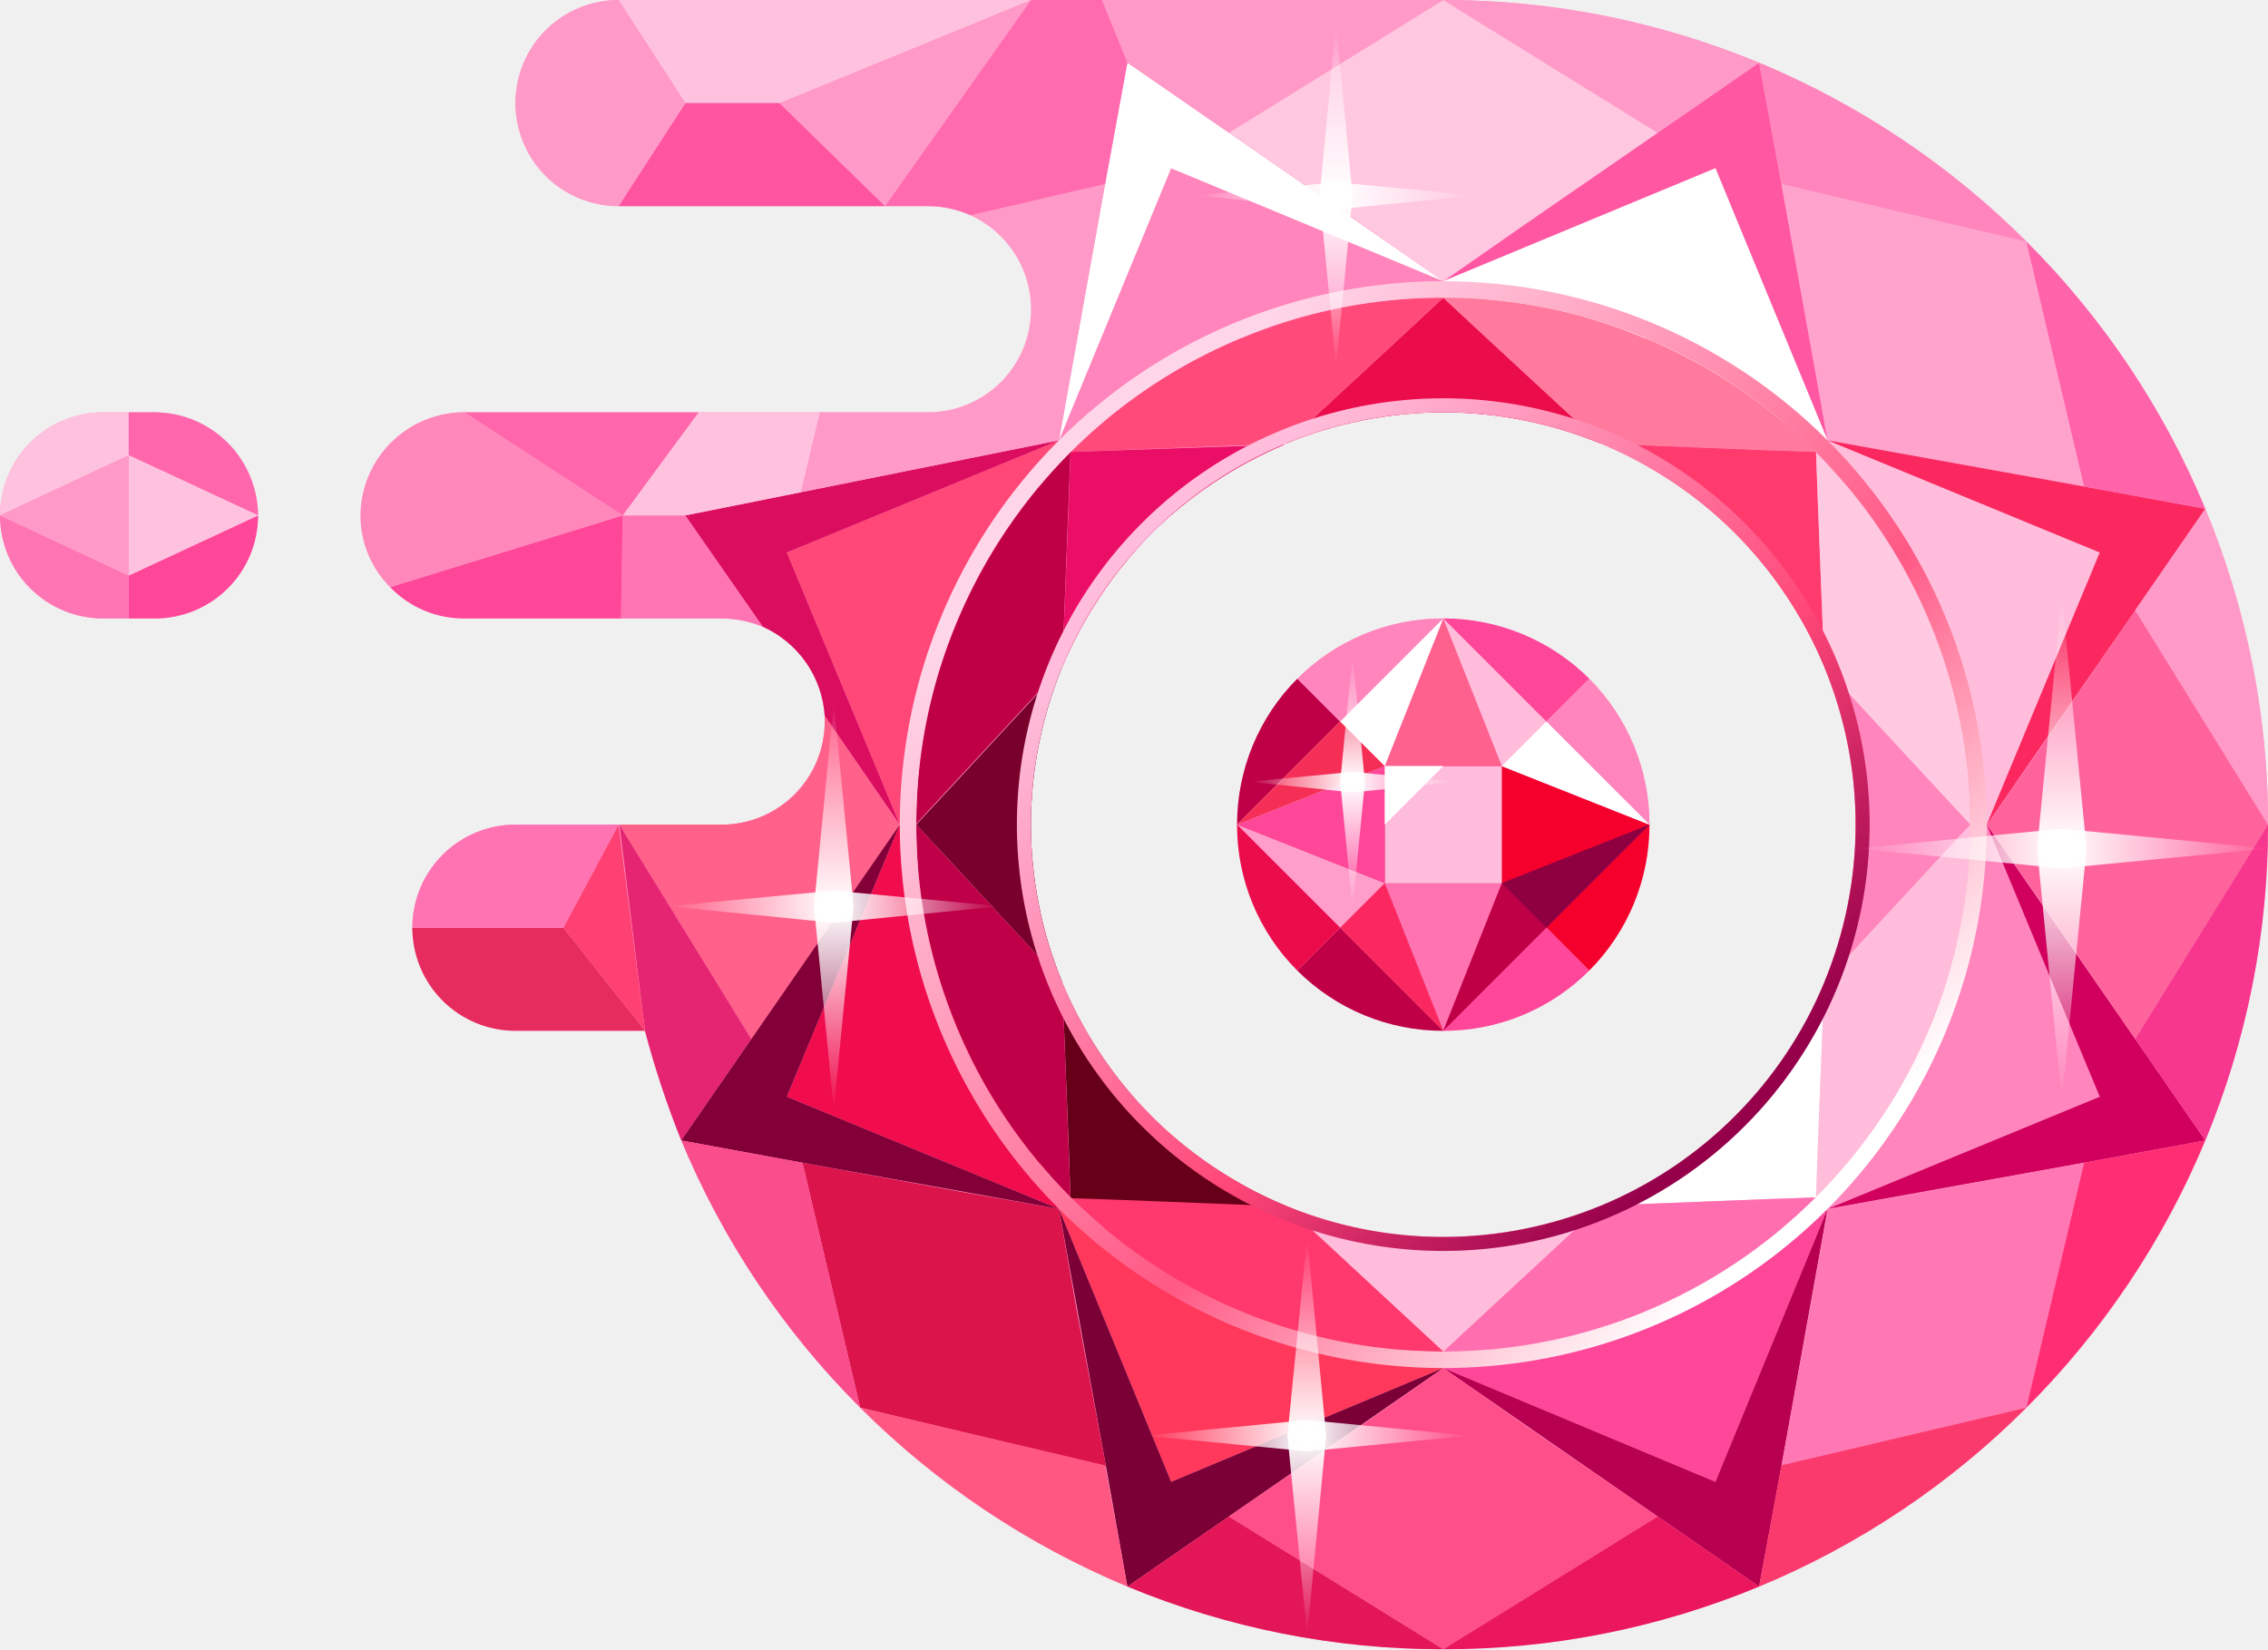
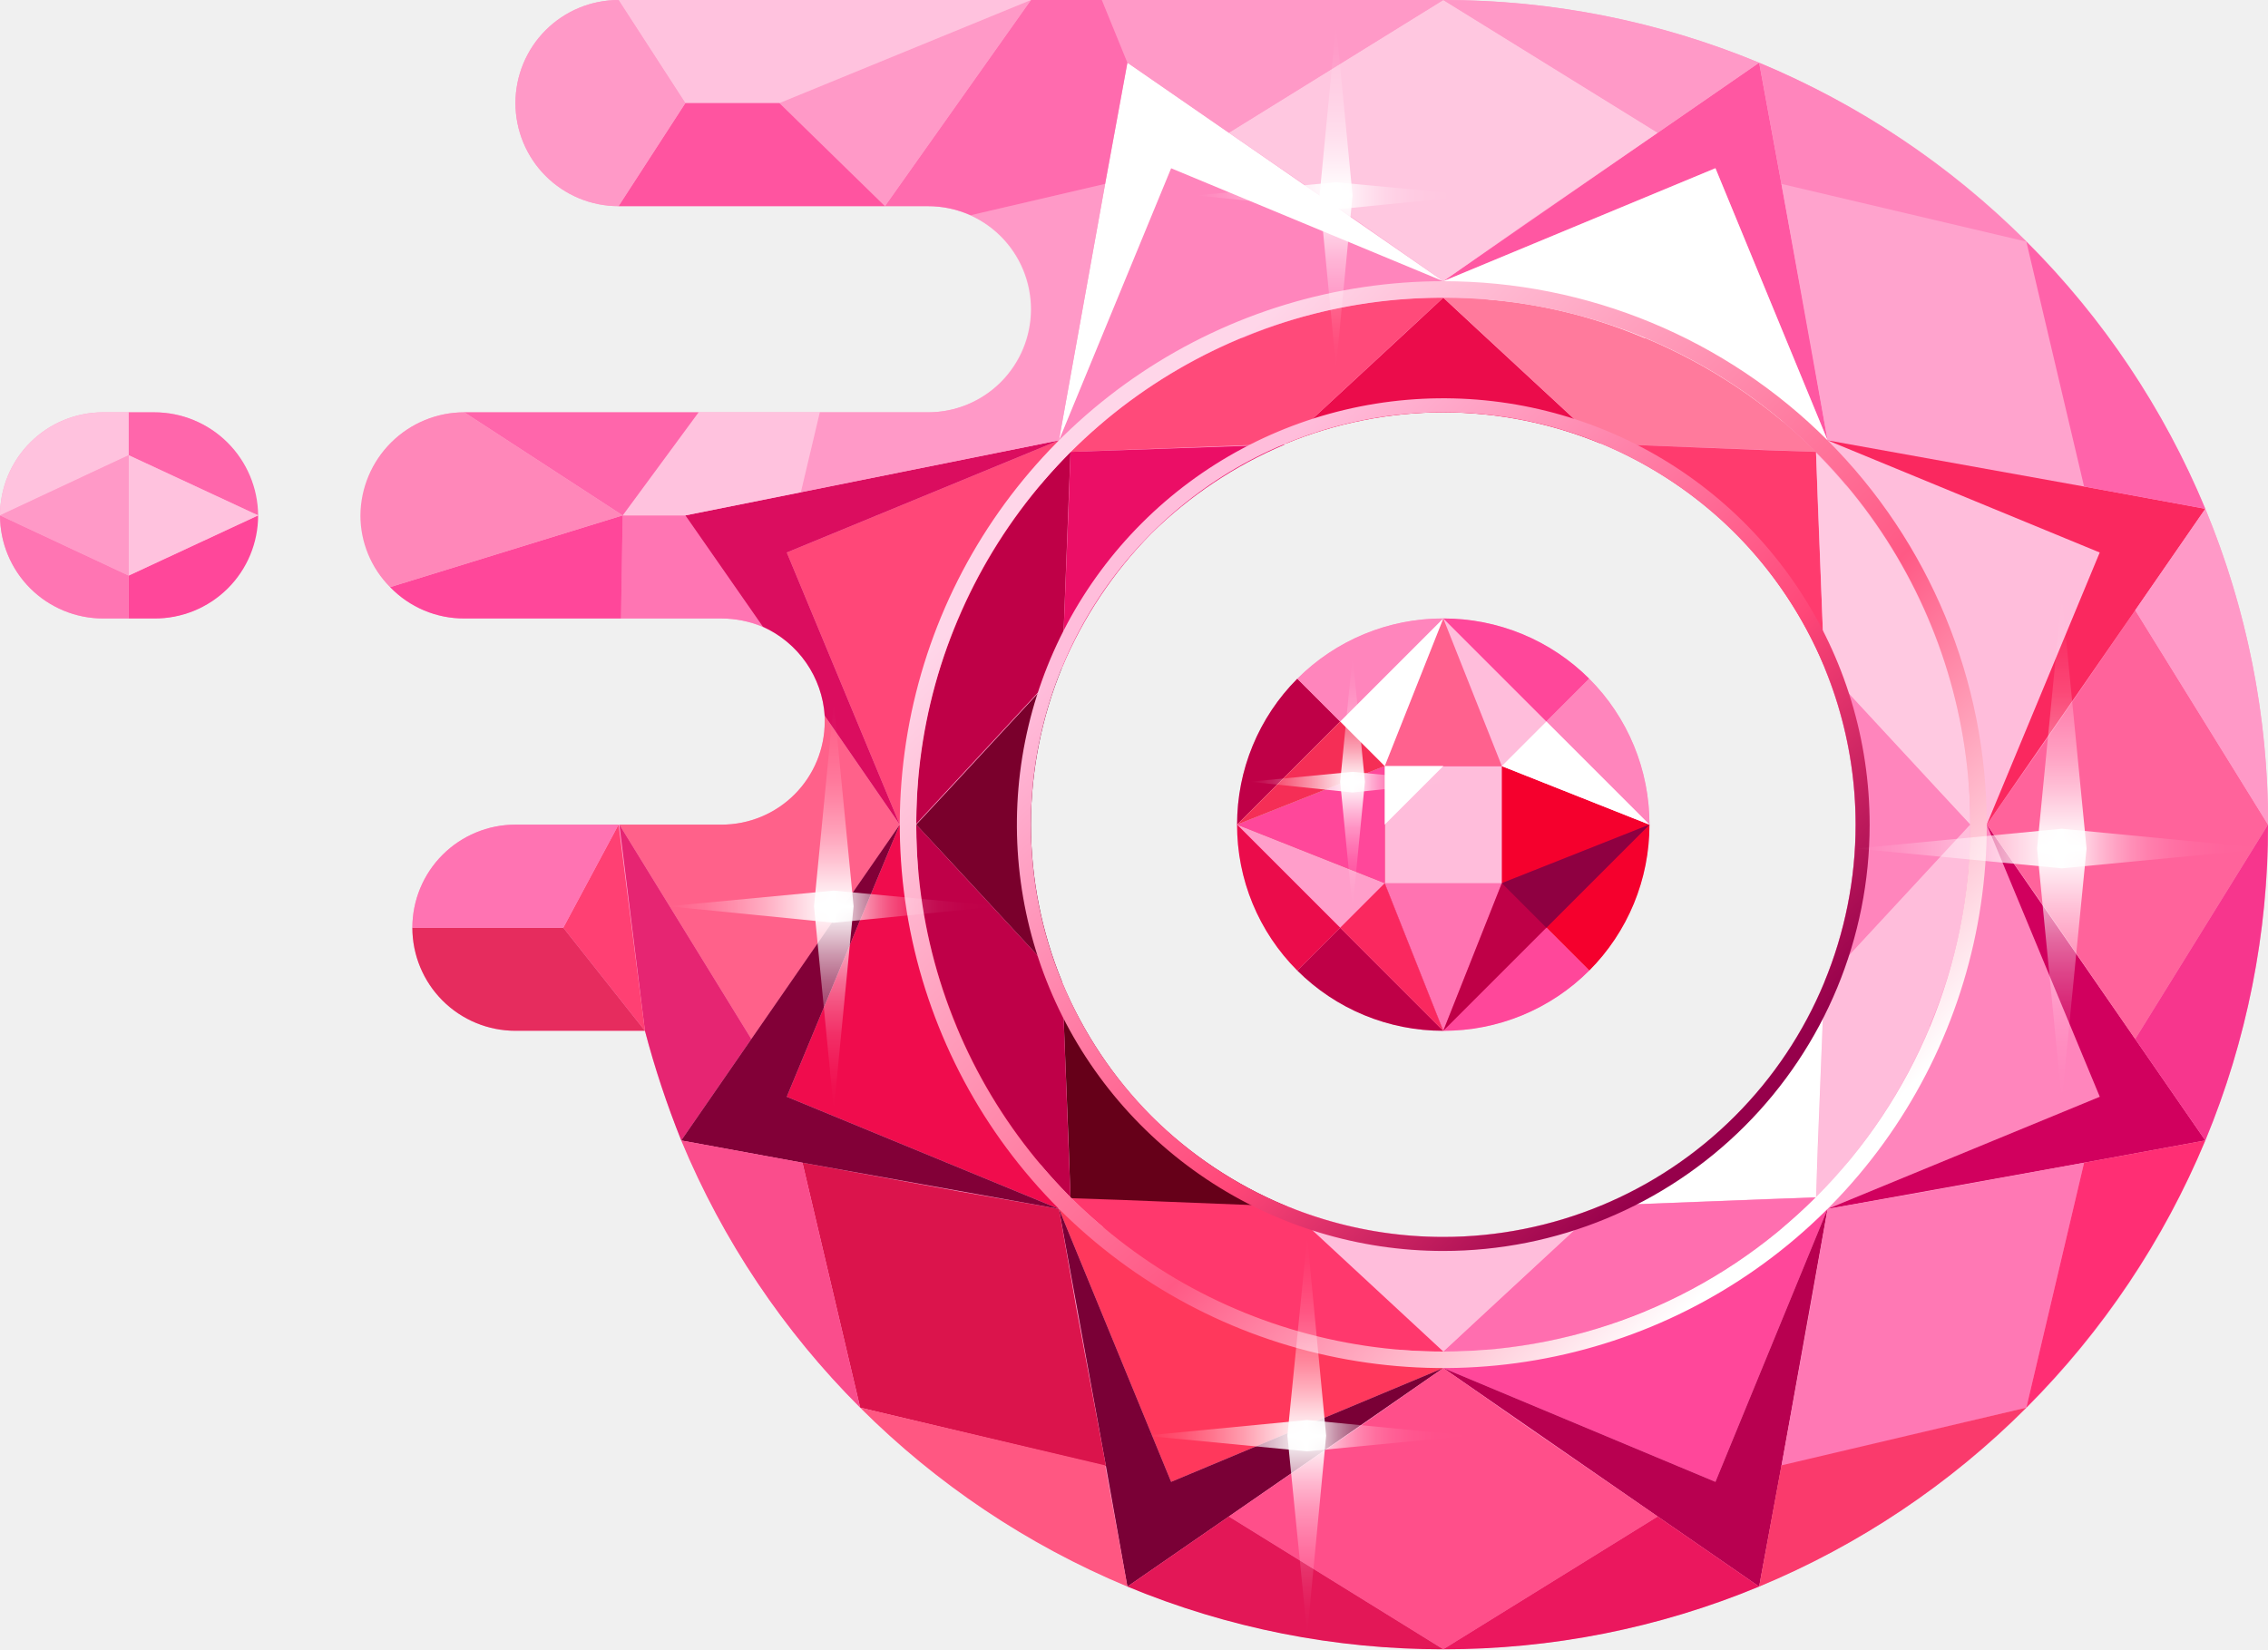
<svg xmlns="http://www.w3.org/2000/svg" width="140" height="101.818" viewBox="0 0 275 200" fill="none">
  <g clip-path="url(#clip0_1_269)">
    <path d="M18.7 50H12.5C9.185 50 6.005 51.317 3.661 53.661C1.317 56.005 0 59.185 0 62.5C0 65.815 1.317 68.995 3.661 71.339C6.005 73.683 9.185 75 12.5 75H18.7C22.015 75 25.195 73.683 27.539 71.339C29.883 68.995 31.2 65.815 31.2 62.5C31.2 59.185 29.883 56.005 27.539 53.661C25.195 51.317 22.015 50 18.7 50ZM175 3.02271e-06H75C71.685 3.02271e-06 68.505 1.317 66.161 3.661C63.817 6.005 62.5 9.185 62.5 12.5C62.5 15.815 63.817 18.995 66.161 21.339C68.505 23.683 71.685 25 75 25H112.5C115.815 25 118.995 26.317 121.339 28.661C123.683 31.005 125 34.185 125 37.5C125 40.815 123.683 43.995 121.339 46.339C118.995 48.683 115.815 50 112.5 50H56.3C52.985 50 49.805 51.317 47.461 53.661C45.117 56.005 43.8 59.185 43.8 62.5C43.8 65.815 45.117 68.995 47.461 71.339C49.805 73.683 52.985 75 56.3 75H87.5C90.815 75 93.995 76.317 96.339 78.661C98.683 81.005 100 84.185 100 87.5C100 90.815 98.683 93.995 96.339 96.339C93.995 98.683 90.815 100 87.5 100H62.5C59.185 100 56.005 101.317 53.661 103.661C51.317 106.005 50 109.185 50 112.5C50 115.815 51.317 118.995 53.661 121.339C56.005 123.683 59.185 125 62.5 125H78.2C82.876 143.11 92.538 159.546 106.087 172.441C119.637 185.335 136.531 194.171 154.851 197.944C173.171 201.717 192.182 200.277 209.724 193.787C227.266 187.296 242.637 176.016 254.089 161.228C265.541 146.439 272.616 128.735 274.51 110.127C276.405 91.518 273.042 72.752 264.804 55.959C256.567 39.166 243.785 25.02 227.91 15.129C212.035 5.237 193.704 -0.005 175 3.02271e-06ZM175 150C165.111 150 155.444 147.068 147.221 141.573C138.999 136.079 132.59 128.27 128.806 119.134C125.022 109.998 124.031 99.945 125.961 90.246C127.89 80.546 132.652 71.637 139.645 64.645C146.637 57.652 155.546 52.89 165.245 50.961C174.945 49.032 184.998 50.022 194.134 53.806C203.27 57.59 211.079 63.999 216.573 72.222C222.068 80.444 225 90.111 225 100C225 113.261 219.732 125.979 210.355 135.355C200.979 144.732 188.261 150 175 150ZM175 75C170.055 75 165.222 76.466 161.111 79.213C157 81.96 153.795 85.865 151.903 90.433C150.011 95.001 149.516 100.028 150.48 104.877C151.445 109.727 153.826 114.181 157.322 117.678C160.819 121.174 165.273 123.555 170.123 124.52C174.972 125.484 179.999 124.989 184.567 123.097C189.135 121.205 193.04 118 195.787 113.889C198.534 109.778 200 104.945 200 100C200 93.37 197.366 87.011 192.678 82.322C187.989 77.634 181.63 75 175 75Z" fill="#FFA3CD" />
    <path d="M102.2 90L100 86.8V87.5C100 90.815 98.683 93.995 96.339 96.339C93.995 98.683 90.815 100 87.5 100H75.1L91.1 126L102.2 110L109.1 100L102.2 90Z" fill="#FF618A" />
    <path d="M75.5 62.5L75.3 75H87.5C89.215 75.013 90.912 75.352 92.5 76L83.1 62.5H75.5Z" fill="#FF75B3" />
    <path d="M75.1 100L78.2 125C79.395 129.519 80.865 133.96 82.6 138.3L91.1 126L75.1 100Z" fill="#E62572" />
    <path d="M254.6 67L221.6 53.4L240.9 100L254.6 67Z" fill="#FFBDDB" />
    <path d="M216 22.3L213.3 7.6L201 16.1L175 34.1L208 20.4L221.6 53.4L216 22.3Z" fill="#FF57A2" />
    <path d="M208 20.4L175 34.1L221.6 53.4L208 20.4Z" fill="white" />
    <path d="M240.9 100L221.6 146.6L254.6 133L240.9 100Z" fill="#FF85BC" />
    <path d="M258.9 126L240.9 100L254.6 133L221.6 146.6L252.7 141L267.4 138.3L258.9 126Z" fill="#D1005E" />
    <path d="M175 165.9L208 179.7L221.6 146.6L175 165.9Z" fill="#FF479A" />
    <path d="M208 179.7L175 165.9L201 183.9L213.3 192.4L216 177.8L221.6 146.6L208 179.7Z" fill="#B80050" />
    <path d="M128.4 146.6L142 179.7L175 165.9L128.4 146.6Z" fill="#FF385C" />
    <path d="M142 179.7L128.4 146.6L134.1 177.8L136.7 192.4L149 183.9L175 165.9L142 179.7Z" fill="#7A0036" />
    <path d="M258.9 74L247.9 90L240.9 100L247.9 110L258.9 126L275 100L258.9 74Z" fill="#FF639B" />
    <path d="M221.6 146.6L219.5 158.6L216 177.8L245.7 170.7L252.7 141L233.6 144.5L221.6 146.6Z" fill="#FF78B4" />
    <path d="M175 165.9L165 172.9L149 183.9L175 200L201 183.9L185 172.9L175 165.9Z" fill="#FF4F8A" />
    <path d="M128.4 146.6L116.4 144.5L97.3 141L104.3 170.7L134.1 177.8L130.5 158.6L128.4 146.6Z" fill="#DB144C" />
    <path d="M109.1 100L95.4 133L128.4 146.6L109.1 100Z" fill="#F00C4D" />
    <path d="M95.4 133L109.1 100L91.1 126L82.6 138.3L97.3 141L128.4 146.6L95.4 133Z" fill="#820037" />
    <path d="M95.4 67L109.1 100L128.4 53.4L95.4 67Z" fill="#FF4778" />
    <path d="M142 20.4L128.4 53.4L175 34.1L142 20.4Z" fill="#FF85BC" />
    <path d="M149 16.1L136.7 7.6L134 22.3L128.4 53.4L142 20.4L175 34.1L149 16.1Z" fill="white" />
    <path d="M128.4 53.4L83.1 62.5L92.5 76C94.61 76.954 96.422 78.462 97.743 80.363C99.064 82.265 99.844 84.49 100 86.8L109.1 100L95.4 67L128.4 53.4Z" fill="#DB0D5F" />
    <path d="M149 16.1L165 27.1L175 34.1L185 27.1L201 16.1L175 0L149 16.1Z" fill="#FFC7E0" />
    <path d="M245.7 29.3L216 22.3L219.5 41.4L221.6 53.4L233.6 55.5L252.7 59L245.7 29.3Z" fill="#FFA3CD" />
    <path d="M267.4 61.7L252.7 59L221.6 53.4L254.6 67L240.9 100L258.9 74L267.4 61.7Z" fill="#FA285F" />
    <path d="M213.3 7.6C201.161 2.562 188.143 -0.021 175 -1.12946e-06L201 16.1L213.3 7.6Z" fill="#FF99C7" />
    <path d="M213.3 7.6L216 22.3L245.7 29.3C236.415 20.027 225.41 12.655 213.3 7.6Z" fill="#FF85BC" />
    <path d="M267.4 61.7C262.368 49.578 254.993 38.568 245.7 29.3L252.7 59L267.4 61.7Z" fill="#FF63AA" />
    <path d="M134 22.3L117.7 26.1C120.314 27.276 122.445 29.314 123.735 31.873C125.025 34.432 125.397 37.357 124.787 40.158C124.178 42.958 122.625 45.464 120.388 47.256C118.151 49.048 115.366 50.017 112.5 50H99.4L97.1 59.7L128.4 53.4L134 22.3Z" fill="#FF99C7" />
    <path d="M267.4 61.7L258.9 74L275 100C275.021 86.857 272.438 73.839 267.4 61.7Z" fill="#FF99C7" />
    <path d="M267.4 138.3C272.438 126.161 275.021 113.143 275 100L258.9 126L267.4 138.3Z" fill="#F7368D" />
    <path d="M267.4 138.3L252.7 141L245.7 170.7C254.973 161.415 262.345 150.41 267.4 138.3Z" fill="#FF2E74" />
    <path d="M213.3 192.4C225.422 187.368 236.432 179.993 245.7 170.7L216 177.7L213.3 192.4Z" fill="#FA3A6C" />
    <path d="M213.3 192.4L201 183.9L175 200C188.143 200.021 201.161 197.438 213.3 192.4Z" fill="#EB175E" />
    <path d="M136.7 192.4C148.839 197.438 161.857 200.021 175 200L149 183.9L136.7 192.4Z" fill="#E31757" />
    <path d="M136.7 192.4L134 177.7L104.3 170.7C113.585 179.973 124.59 187.345 136.7 192.4Z" fill="#FF5782" />
    <path d="M82.6 138.3C87.632 150.422 95.007 161.432 104.3 170.7L97.3 141L82.6 138.3Z" fill="#FA4D8C" />
    <path d="M179.3 40.1L175 36.1L170.7 40.1L155.9 53.8C161.959 51.304 168.447 50.013 175 50C181.553 50.013 188.041 51.304 194.1 53.8L179.3 40.1Z" fill="#EB0C4B" />
    <path d="M194.1 53.8L220.2 54.8C214.258 48.904 207.228 44.218 199.5 41H199.4C191.683 37.729 183.381 36.062 175 36.1L194.1 53.8Z" fill="#FF7A9C" />
    <path d="M220.4 60.7L220.2 54.8L214.3 54.6L194.1 53.8H194.2C200.236 56.339 205.734 60.005 210.4 64.6C214.995 69.266 218.661 74.764 221.2 80.8L220.4 60.7Z" fill="#FF3B6E" />
    <path d="M221.2 80.9L238.9 100C238.938 91.618 237.271 83.317 234 75.6C230.782 67.872 226.096 60.842 220.2 54.9L221.2 81V80.9Z" fill="#FFC9E1" />
    <path d="M234.9 95.7L221.2 80.9C223.696 86.959 224.987 93.447 225 100C224.987 106.553 223.696 113.041 221.2 119.1L234.9 104.3L238.9 100L234.9 95.7Z" fill="#FF85BC" />
    <path d="M234 124.4C237.271 116.683 238.938 108.381 238.9 100L221.2 119.1L220.2 145.2C226.096 139.258 230.782 132.228 234 124.5V124.4Z" fill="#FFBDDB" />
    <path d="M221.2 119.2C218.661 125.236 214.995 130.734 210.4 135.4C205.734 139.995 200.236 143.661 194.2 146.2H194.1L214.3 145.4L220.2 145.2L220.4 139.3L221.2 119.1V119.2Z" fill="white" />
    <path d="M199.5 159C207.228 155.782 214.258 151.096 220.2 145.2L194.1 146.2L175 163.9C183.381 163.938 191.683 162.271 199.4 159H199.5Z" fill="#FF6EAF" />
    <path d="M194.1 146.2C188.041 148.696 181.553 149.987 175 150C168.447 149.987 161.959 148.696 155.9 146.2L170.7 159.9L175 163.9L179.3 159.9L194.1 146.2Z" fill="#FFBDDB" />
    <path d="M150.6 159C158.317 162.271 166.619 163.938 175 163.9L155.9 146.2L129.8 145.2C135.742 151.096 142.772 155.782 150.5 159H150.6Z" fill="#FF386D" />
    <path d="M155.8 146.2C149.764 143.661 144.266 139.995 139.6 135.4C135.005 130.734 131.339 125.236 128.8 119.2L129.6 139.4L129.8 145.3L135.7 145.5L155.9 146.3L155.8 146.2Z" fill="#660019" />
    <path d="M116 124.5C119.218 132.228 123.904 139.258 129.8 145.2L128.8 119.1L111.1 100C111.062 108.381 112.729 116.683 116 124.4V124.5Z" fill="#BF0048" />
    <path d="M125 100C125.013 93.447 126.304 86.959 128.8 80.9L115.1 95.7L111.1 100L115.1 104.3L128.8 119.1C126.304 113.041 125.013 106.553 125 100Z" fill="#7A002C" />
    <path d="M128.8 80.9L129.8 54.8C123.904 60.742 119.218 67.772 116 75.5C112.729 83.217 111.062 91.519 111.1 99.9L128.8 80.8V80.9Z" fill="#BF0047" />
    <path d="M155.9 53.8L175 36.1C166.619 36.062 158.317 37.729 150.6 41H150.5C142.772 44.218 135.742 48.904 129.8 54.8L155.9 53.8Z" fill="#FF4A7A" />
    <path d="M135.7 54.6L129.8 54.8L129.6 60.7L128.8 80.9C131.339 74.864 135.005 69.366 139.6 64.7C144.266 60.105 149.764 56.439 155.8 53.9H155.9L135.7 54.6Z" fill="#EB0E66" />
    <path d="M226.7 100C226.7 89.775 223.668 79.779 217.987 71.277C212.306 62.775 204.232 56.148 194.785 52.235C185.338 48.322 174.943 47.298 164.914 49.293C154.885 51.288 145.673 56.212 138.443 63.443C131.212 70.673 126.288 79.885 124.293 89.914C122.299 99.943 123.322 110.338 127.235 119.785C131.148 129.232 137.775 137.306 146.277 142.987C154.779 148.668 164.775 151.7 175 151.7C188.712 151.7 201.862 146.253 211.557 136.557C221.253 126.862 226.7 113.712 226.7 100ZM175 150C165.111 150 155.444 147.068 147.221 141.573C138.999 136.079 132.59 128.27 128.806 119.134C125.022 109.998 124.031 99.945 125.961 90.246C127.89 80.546 132.652 71.637 139.645 64.645C146.637 57.652 155.546 52.89 165.245 50.961C174.945 49.032 184.998 50.022 194.134 53.806C203.27 57.59 211.079 63.999 216.573 72.222C222.068 80.444 225 90.111 225 100C225 113.261 219.732 125.979 210.355 135.355C200.979 144.732 188.261 150 175 150Z" fill="url(#paint0_linear_1_269)" />
    <path d="M175 34.1C161.966 34.1 149.225 37.965 138.388 45.206C127.551 52.447 119.104 62.739 114.116 74.781C109.129 86.823 107.823 100.073 110.366 112.856C112.909 125.64 119.185 137.382 128.402 146.598C137.618 155.815 149.36 162.091 162.144 164.634C174.927 167.177 188.177 165.871 200.219 160.884C212.26 155.896 222.553 147.449 229.794 136.612C237.035 125.775 240.9 113.034 240.9 100C240.9 82.522 233.957 65.76 221.598 53.402C209.24 41.043 192.478 34.1 175 34.1ZM175 163.9C162.362 163.9 150.007 160.152 139.499 153.131C128.991 146.109 120.801 136.13 115.964 124.453C111.128 112.777 109.862 99.929 112.328 87.534C114.793 75.138 120.879 63.752 129.816 54.816C138.752 45.879 150.138 39.793 162.534 37.328C174.929 34.862 187.777 36.128 199.453 40.964C211.13 45.8 221.109 53.991 228.131 64.499C235.152 75.007 238.9 87.362 238.9 100C238.9 116.947 232.168 133.201 220.184 145.184C208.201 157.168 191.947 163.9 175 163.9Z" fill="url(#paint1_linear_1_269)" />
    <path d="M133.6 0L136.7 7.6L149 16.1L175 0H133.6Z" fill="#FF99C7" />
    <path d="M112.5 25C114.292 24.996 116.064 25.371 117.7 26.1L134 22.3L136.7 7.6L133.6 0H125L107.3 25H112.5Z" fill="#FF6BAE" />
    <path d="M75.5 62.5H83.1L97.1 59.7L99.4 50H84.7L75.5 62.5Z" fill="#FFC2DE" />
    <path d="M75.5 62.5L56.3 50H84.7L75.5 62.5Z" fill="#FF66AB" />
    <path d="M56.3 75H75.3L75.5 62.5L47.3 71.2C48.465 72.41 49.863 73.371 51.41 74.024C52.957 74.677 54.621 75.009 56.3 75Z" fill="#FF479A" />
    <path d="M43.7 62.5C43.699 64.115 44.017 65.715 44.635 67.208C45.252 68.701 46.158 70.057 47.3 71.2L75.5 62.5L56.3 50C52.975 50 49.786 51.314 47.426 53.655C45.066 55.996 43.726 59.176 43.7 62.5Z" fill="#FF87B9" />
    <path d="M107.3 25L94.5 12.5L125 0L107.3 25Z" fill="#FF99C7" />
    <path d="M94.5 12.5H83.1L75 0H125L94.5 12.5Z" fill="#FFC2DE" />
    <path d="M107.3 25L94.5 12.5H83.1L75 25H107.3Z" fill="#FF54A0" />
    <path d="M62.5 12.5C62.5 15.815 63.817 18.995 66.161 21.339C68.505 23.683 71.685 25 75 25L83.1 12.5L75 0C71.685 0 68.505 1.317 66.161 3.661C63.817 6.005 62.5 9.185 62.5 12.5Z" fill="#FF99C7" />
    <path d="M78.2 125L68.3 112.5L75 100L78.2 125Z" fill="#FF4073" />
    <path d="M50 112.5C50 115.815 51.317 118.995 53.661 121.339C56.005 123.683 59.185 125 62.5 125H78.2L68.3 112.5H50Z" fill="#E62C5E" />
    <path d="M50 112.5H68.3L75 100H62.5C59.185 100 56.005 101.317 53.661 103.661C51.317 106.005 50 109.185 50 112.5Z" fill="#FF73B2" />
    <path d="M31.3 62.5C31.274 59.176 29.934 55.996 27.574 53.655C25.214 51.314 22.024 50 18.7 50H15.6V55.2L31.3 62.5Z" fill="#FF66AB" />
    <path d="M15.6 69.8V75H18.7C20.35 75.013 21.986 74.7 23.514 74.077C25.042 73.455 26.432 72.536 27.604 71.374C28.775 70.212 29.705 68.83 30.339 67.307C30.973 65.784 31.3 64.15 31.3 62.5L15.6 69.8Z" fill="#FF479A" />
    <path d="M0 62.5C0 59.185 1.317 56.005 3.661 53.661C6.005 51.317 9.185 50 12.5 50H15.6V55.2L0 62.5Z" fill="#FFC2DE" />
    <path d="M15.6 69.8V75H12.5C9.185 75 6.005 73.683 3.661 71.339C1.317 68.995 0 65.815 0 62.5L15.6 69.8Z" fill="#FF75B3" />
    <path d="M15.6 55.2V69.8L31.3 62.5L15.6 55.2Z" fill="#FFC2DE" />
    <path d="M0 62.5L15.6 69.8V55.2L0 62.5Z" fill="#FF99C7" />
    <path d="M157.3 82.3C154.98 84.626 153.141 87.386 151.888 90.424C150.636 93.46 149.994 96.715 150 100H175L157.3 82.3Z" fill="#BF0047" />
    <path d="M192.7 82.3C190.374 79.98 187.614 78.141 184.577 76.888C181.539 75.636 178.285 74.994 175 75V100L192.7 82.3Z" fill="#FF479A" />
    <path d="M192.7 117.7C195.02 115.374 196.859 112.614 198.112 109.577C199.364 106.539 200.006 103.285 200 100H175L192.7 117.7Z" fill="#F5002D" />
    <path d="M157.3 117.7C159.626 120.02 162.386 121.859 165.423 123.112C168.461 124.364 171.715 125.006 175 125V100L157.3 117.7Z" fill="#BF0047" />
    <path d="M150 100C149.989 103.286 150.628 106.542 151.881 109.58C153.134 112.618 154.975 115.377 157.3 117.7L175 100H150Z" fill="#EB0C4B" />
    <path d="M175 75C171.714 74.989 168.458 75.628 165.42 76.881C162.382 78.134 159.623 79.975 157.3 82.3L175 100V75Z" fill="#FF85BC" />
    <path d="M200 100C200.011 96.714 199.372 93.458 198.119 90.42C196.866 87.382 195.025 84.623 192.7 82.3L175 100H200Z" fill="#FF85BC" />
    <path d="M175 125C178.286 125.011 181.542 124.372 184.58 123.119C187.618 121.866 190.377 120.025 192.7 117.7L175 100V125Z" fill="#FF479A" />
    <path d="M182.2 92.9H167.9V107.16H182.2V92.9Z" fill="#FFBDDB" />
    <path d="M167.9 92.9L175 75L182.1 92.9H167.9Z" fill="#FF618E" />
    <path d="M182.1 92.9L200 100L182.1 107.1V92.9Z" fill="#F5002D" />
    <path d="M182.1 107.1L175 125L167.9 107.1H182.1Z" fill="#FF73B1" />
    <path d="M167.9 107.1L150 100L167.9 92.9V107.1Z" fill="#FF479A" />
    <path d="M175 75L200 100L182.1 92.9L175 75Z" fill="#FFBDDB" />
    <path d="M182.1 92.9L187.5 87.5L200 100L182.1 92.9Z" fill="white" />
    <path d="M200 100L175 125L182.1 107.1L200 100Z" fill="#BF0047" />
    <path d="M182.1 107.1L187.5 112.5L200 100L182.1 107.1Z" fill="#8F0041" />
    <path d="M175 125L150 100L167.9 107.1L175 125Z" fill="#FF9ECA" />
    <path d="M150 100L175 75L167.9 92.9L150 100Z" fill="white" />
    <path d="M167.9 107.1L162.5 112.5L175 125L167.9 107.1Z" fill="#FA285F" />
    <path d="M167.9 92.9L162.5 87.5L150 100L167.9 92.9Z" fill="#F52E56" />
    <path d="M167.9 100V92.9H175" fill="white" />
    <path d="M164 79.5L162.5 94.8L164 110.2L165.5 94.8L164 79.5Z" fill="url(#paint2_linear_1_269)" />
    <path d="M176.5 94.8L164 93.6L151.5 94.8L164 96.1L176.5 94.8Z" fill="url(#paint3_linear_1_269)" />
    <path d="M250 72.2L247 102.9L250 133.5L253 102.9L250 72.2Z" fill="url(#paint4_linear_1_269)" />
    <path d="M275 102.9L250 100.5L225 102.9L250 105.3L275 102.9Z" fill="url(#paint5_linear_1_269)" />
    <path d="M158.5 150L156.1 174.1L158.5 198.2L160.8 174.1L158.5 150Z" fill="url(#paint6_linear_1_269)" />
    <path d="M178.2 174.1L158.5 172.2L138.8 174.1L158.5 176L178.2 174.1Z" fill="url(#paint7_linear_1_269)" />
    <path d="M101.1 85.2L98.7 109.9L101.1 134.6L103.5 109.9L101.1 85.2Z" fill="url(#paint8_linear_1_269)" />
    <path d="M121.2 109.9L101.1 108L81 109.9L101.1 111.9L121.2 109.9Z" fill="url(#paint9_linear_1_269)" />
    <path d="M162 2.9L160 23.7L162 44.5L164 23.7L162 2.9Z" fill="url(#paint10_linear_1_269)" />
    <path d="M179 23.7L162 22.1L145 23.7L162 25.4L179 23.7Z" fill="url(#paint11_linear_1_269)" />
  </g>
  <defs>
    <linearGradient id="paint0_linear_1_269" x1="209.65" y1="134.65" x2="142.29" y2="67.29" gradientUnits="userSpaceOnUse">
      <stop stop-color="#96004B" />
      <stop offset="0.38" stop-color="#FF4778" />
      <stop offset="1" stop-color="#FFBDDB" />
    </linearGradient>
    <linearGradient id="paint1_linear_1_269" x1="219.18" y1="144.2" x2="133.27" y2="58.29" gradientUnits="userSpaceOnUse">
      <stop stop-color="white" />
      <stop offset="0.38" stop-color="#FF5985" />
      <stop offset="1" stop-color="#FFD6E9" />
    </linearGradient>
    <linearGradient id="paint2_linear_1_269" x1="164.02" y1="110.2" x2="164.02" y2="79.48" gradientUnits="userSpaceOnUse">
      <stop stop-color="white" stop-opacity="0" />
-       <stop offset="0.5" stop-color="white" />
+       <stop offset="0.06" stop-color="white" stop-opacity="0.02" />
+       <stop offset="0.12" stop-color="white" stop-opacity="0.07" />
+       <stop offset="0.19" stop-color="white" stop-opacity="0.15" />
+       <stop offset="0.25" stop-color="white" stop-opacity="0.26" />
+       <stop offset="0.32" stop-color="white" stop-opacity="0.41" />
+       <stop offset="0.38" stop-color="white" stop-opacity="0.59" />
+       <stop offset="0.44" stop-color="white" stop-opacity="0.8" />
+       <stop offset="0.5" stop-color="white" />
+       <stop offset="0.56" stop-color="white" stop-opacity="0.8" />
+       <stop offset="0.62" stop-color="white" stop-opacity="0.59" />
+       <stop offset="0.68" stop-color="white" stop-opacity="0.41" />
+       <stop offset="0.75" stop-color="white" stop-opacity="0.26" />
+       <stop offset="0.81" stop-color="white" stop-opacity="0.15" />
+       <stop offset="0.88" stop-color="white" stop-opacity="0.07" />
+       <stop offset="0.94" stop-color="white" stop-opacity="0.02" />
      <stop offset="1" stop-color="white" stop-opacity="0" />
    </linearGradient>
    <linearGradient id="paint3_linear_1_269" x1="151.5" y1="94.84" x2="176.55" y2="94.84" gradientUnits="userSpaceOnUse">
      <stop stop-color="white" stop-opacity="0" />
-       <stop offset="0.5" stop-color="white" />
+       <stop offset="0.04" stop-color="white" stop-opacity="0.04" />
+       <stop offset="0.11" stop-color="white" stop-opacity="0.13" />
+       <stop offset="0.2" stop-color="white" stop-opacity="0.29" />
+       <stop offset="0.3" stop-color="white" stop-opacity="0.5" />
+       <stop offset="0.41" stop-color="white" stop-opacity="0.78" />
+       <stop offset="0.5" stop-color="white" />
+       <stop offset="0.51" stop-color="white" stop-opacity="0.93" />
+       <stop offset="0.55" stop-color="white" stop-opacity="0.74" />
+       <stop offset="0.59" stop-color="white" stop-opacity="0.56" />
+       <stop offset="0.63" stop-color="white" stop-opacity="0.41" />
+       <stop offset="0.67" stop-color="white" stop-opacity="0.28" />
+       <stop offset="0.71" stop-color="white" stop-opacity="0.18" />
+       <stop offset="0.76" stop-color="white" stop-opacity="0.1" />
+       <stop offset="0.82" stop-color="white" stop-opacity="0.04" />
+       <stop offset="0.89" stop-color="white" stop-opacity="0.01" />
      <stop offset="1" stop-color="white" stop-opacity="0" />
    </linearGradient>
    <linearGradient id="paint4_linear_1_269" x1="250.01" y1="133.53" x2="250.01" y2="72.22" gradientUnits="userSpaceOnUse">
      <stop stop-color="white" stop-opacity="0" />
-       <stop offset="0.5" stop-color="white" />
+       <stop offset="0.06" stop-color="white" stop-opacity="0.02" />
+       <stop offset="0.12" stop-color="white" stop-opacity="0.07" />
+       <stop offset="0.19" stop-color="white" stop-opacity="0.15" />
+       <stop offset="0.25" stop-color="white" stop-opacity="0.26" />
+       <stop offset="0.32" stop-color="white" stop-opacity="0.41" />
+       <stop offset="0.38" stop-color="white" stop-opacity="0.59" />
+       <stop offset="0.44" stop-color="white" stop-opacity="0.8" />
+       <stop offset="0.5" stop-color="white" />
+       <stop offset="0.56" stop-color="white" stop-opacity="0.8" />
+       <stop offset="0.62" stop-color="white" stop-opacity="0.59" />
+       <stop offset="0.68" stop-color="white" stop-opacity="0.41" />
+       <stop offset="0.75" stop-color="white" stop-opacity="0.26" />
+       <stop offset="0.81" stop-color="white" stop-opacity="0.15" />
+       <stop offset="0.88" stop-color="white" stop-opacity="0.07" />
+       <stop offset="0.94" stop-color="white" stop-opacity="0.02" />
      <stop offset="1" stop-color="white" stop-opacity="0" />
    </linearGradient>
    <linearGradient id="paint5_linear_1_269" x1="225.02" y1="102.88" x2="275" y2="102.88" gradientUnits="userSpaceOnUse">
      <stop stop-color="white" stop-opacity="0" />
-       <stop offset="0.5" stop-color="white" />
+       <stop offset="0.04" stop-color="white" stop-opacity="0.04" />
+       <stop offset="0.11" stop-color="white" stop-opacity="0.13" />
+       <stop offset="0.2" stop-color="white" stop-opacity="0.29" />
+       <stop offset="0.3" stop-color="white" stop-opacity="0.5" />
+       <stop offset="0.41" stop-color="white" stop-opacity="0.78" />
+       <stop offset="0.5" stop-color="white" />
+       <stop offset="0.51" stop-color="white" stop-opacity="0.93" />
+       <stop offset="0.55" stop-color="white" stop-opacity="0.74" />
+       <stop offset="0.59" stop-color="white" stop-opacity="0.56" />
+       <stop offset="0.63" stop-color="white" stop-opacity="0.41" />
+       <stop offset="0.67" stop-color="white" stop-opacity="0.28" />
+       <stop offset="0.71" stop-color="white" stop-opacity="0.18" />
+       <stop offset="0.76" stop-color="white" stop-opacity="0.1" />
+       <stop offset="0.82" stop-color="white" stop-opacity="0.04" />
+       <stop offset="0.89" stop-color="white" stop-opacity="0.01" />
      <stop offset="1" stop-color="white" stop-opacity="0" />
    </linearGradient>
    <linearGradient id="paint6_linear_1_269" x1="158.5" y1="198.23" x2="158.5" y2="150" gradientUnits="userSpaceOnUse">
      <stop stop-color="white" stop-opacity="0" />
-       <stop offset="0.5" stop-color="white" />
+       <stop offset="0.06" stop-color="white" stop-opacity="0.02" />
+       <stop offset="0.12" stop-color="white" stop-opacity="0.07" />
+       <stop offset="0.19" stop-color="white" stop-opacity="0.15" />
+       <stop offset="0.25" stop-color="white" stop-opacity="0.26" />
+       <stop offset="0.32" stop-color="white" stop-opacity="0.41" />
+       <stop offset="0.38" stop-color="white" stop-opacity="0.59" />
+       <stop offset="0.44" stop-color="white" stop-opacity="0.8" />
+       <stop offset="0.5" stop-color="white" />
+       <stop offset="0.56" stop-color="white" stop-opacity="0.8" />
+       <stop offset="0.62" stop-color="white" stop-opacity="0.59" />
+       <stop offset="0.68" stop-color="white" stop-opacity="0.41" />
+       <stop offset="0.75" stop-color="white" stop-opacity="0.26" />
+       <stop offset="0.81" stop-color="white" stop-opacity="0.15" />
+       <stop offset="0.88" stop-color="white" stop-opacity="0.07" />
+       <stop offset="0.94" stop-color="white" stop-opacity="0.02" />
      <stop offset="1" stop-color="white" stop-opacity="0" />
    </linearGradient>
    <linearGradient id="paint7_linear_1_269" x1="138.84" y1="174.12" x2="178.16" y2="174.12" gradientUnits="userSpaceOnUse">
      <stop stop-color="white" stop-opacity="0" />
-       <stop offset="0.5" stop-color="white" />
+       <stop offset="0.04" stop-color="white" stop-opacity="0.04" />
+       <stop offset="0.11" stop-color="white" stop-opacity="0.13" />
+       <stop offset="0.2" stop-color="white" stop-opacity="0.29" />
+       <stop offset="0.3" stop-color="white" stop-opacity="0.5" />
+       <stop offset="0.41" stop-color="white" stop-opacity="0.78" />
+       <stop offset="0.5" stop-color="white" />
+       <stop offset="0.51" stop-color="white" stop-opacity="0.93" />
+       <stop offset="0.55" stop-color="white" stop-opacity="0.74" />
+       <stop offset="0.59" stop-color="white" stop-opacity="0.56" />
+       <stop offset="0.63" stop-color="white" stop-opacity="0.41" />
+       <stop offset="0.67" stop-color="white" stop-opacity="0.28" />
+       <stop offset="0.71" stop-color="white" stop-opacity="0.18" />
+       <stop offset="0.76" stop-color="white" stop-opacity="0.1" />
+       <stop offset="0.82" stop-color="white" stop-opacity="0.04" />
+       <stop offset="0.89" stop-color="white" stop-opacity="0.01" />
      <stop offset="1" stop-color="white" stop-opacity="0" />
    </linearGradient>
    <linearGradient id="paint8_linear_1_269" x1="101.1" y1="134.65" x2="101.1" y2="85.24" gradientUnits="userSpaceOnUse">
      <stop stop-color="white" stop-opacity="0" />
-       <stop offset="0.5" stop-color="white" />
+       <stop offset="0.06" stop-color="white" stop-opacity="0.02" />
+       <stop offset="0.12" stop-color="white" stop-opacity="0.07" />
+       <stop offset="0.19" stop-color="white" stop-opacity="0.15" />
+       <stop offset="0.25" stop-color="white" stop-opacity="0.26" />
+       <stop offset="0.32" stop-color="white" stop-opacity="0.41" />
+       <stop offset="0.38" stop-color="white" stop-opacity="0.59" />
+       <stop offset="0.44" stop-color="white" stop-opacity="0.8" />
+       <stop offset="0.5" stop-color="white" />
+       <stop offset="0.56" stop-color="white" stop-opacity="0.8" />
+       <stop offset="0.62" stop-color="white" stop-opacity="0.59" />
+       <stop offset="0.68" stop-color="white" stop-opacity="0.41" />
+       <stop offset="0.75" stop-color="white" stop-opacity="0.26" />
+       <stop offset="0.81" stop-color="white" stop-opacity="0.15" />
+       <stop offset="0.88" stop-color="white" stop-opacity="0.07" />
+       <stop offset="0.94" stop-color="white" stop-opacity="0.02" />
      <stop offset="1" stop-color="white" stop-opacity="0" />
    </linearGradient>
    <linearGradient id="paint9_linear_1_269" x1="80.96" y1="109.94" x2="121.24" y2="109.94" gradientUnits="userSpaceOnUse">
      <stop stop-color="white" stop-opacity="0" />
-       <stop offset="0.5" stop-color="white" />
+       <stop offset="0.04" stop-color="white" stop-opacity="0.04" />
+       <stop offset="0.11" stop-color="white" stop-opacity="0.13" />
+       <stop offset="0.2" stop-color="white" stop-opacity="0.29" />
+       <stop offset="0.3" stop-color="white" stop-opacity="0.5" />
+       <stop offset="0.41" stop-color="white" stop-opacity="0.78" />
+       <stop offset="0.5" stop-color="white" />
+       <stop offset="0.51" stop-color="white" stop-opacity="0.93" />
+       <stop offset="0.55" stop-color="white" stop-opacity="0.74" />
+       <stop offset="0.59" stop-color="white" stop-opacity="0.56" />
+       <stop offset="0.63" stop-color="white" stop-opacity="0.41" />
+       <stop offset="0.67" stop-color="white" stop-opacity="0.28" />
+       <stop offset="0.71" stop-color="white" stop-opacity="0.18" />
+       <stop offset="0.76" stop-color="white" stop-opacity="0.1" />
+       <stop offset="0.82" stop-color="white" stop-opacity="0.04" />
+       <stop offset="0.89" stop-color="white" stop-opacity="0.01" />
      <stop offset="1" stop-color="white" stop-opacity="0" />
    </linearGradient>
    <linearGradient id="paint10_linear_1_269" x1="161.99" y1="44.51" x2="161.99" y2="2.91" gradientUnits="userSpaceOnUse">
      <stop stop-color="white" stop-opacity="0" />
-       <stop offset="0.5" stop-color="white" />
+       <stop offset="0.06" stop-color="white" stop-opacity="0.02" />
+       <stop offset="0.12" stop-color="white" stop-opacity="0.07" />
+       <stop offset="0.19" stop-color="white" stop-opacity="0.15" />
+       <stop offset="0.25" stop-color="white" stop-opacity="0.26" />
+       <stop offset="0.32" stop-color="white" stop-opacity="0.41" />
+       <stop offset="0.38" stop-color="white" stop-opacity="0.59" />
+       <stop offset="0.44" stop-color="white" stop-opacity="0.8" />
+       <stop offset="0.5" stop-color="white" />
+       <stop offset="0.56" stop-color="white" stop-opacity="0.8" />
+       <stop offset="0.62" stop-color="white" stop-opacity="0.59" />
+       <stop offset="0.68" stop-color="white" stop-opacity="0.41" />
+       <stop offset="0.75" stop-color="white" stop-opacity="0.26" />
+       <stop offset="0.81" stop-color="white" stop-opacity="0.15" />
+       <stop offset="0.88" stop-color="white" stop-opacity="0.07" />
+       <stop offset="0.94" stop-color="white" stop-opacity="0.02" />
      <stop offset="1" stop-color="white" stop-opacity="0" />
    </linearGradient>
    <linearGradient id="paint11_linear_1_269" x1="145.04" y1="23.71" x2="178.95" y2="23.71" gradientUnits="userSpaceOnUse">
      <stop stop-color="white" stop-opacity="0" />
-       <stop offset="0.5" stop-color="white" />
+       <stop offset="0.04" stop-color="white" stop-opacity="0.04" />
+       <stop offset="0.11" stop-color="white" stop-opacity="0.13" />
+       <stop offset="0.2" stop-color="white" stop-opacity="0.29" />
+       <stop offset="0.3" stop-color="white" stop-opacity="0.5" />
+       <stop offset="0.41" stop-color="white" stop-opacity="0.78" />
+       <stop offset="0.5" stop-color="white" />
+       <stop offset="0.51" stop-color="white" stop-opacity="0.93" />
+       <stop offset="0.55" stop-color="white" stop-opacity="0.74" />
+       <stop offset="0.59" stop-color="white" stop-opacity="0.56" />
+       <stop offset="0.63" stop-color="white" stop-opacity="0.41" />
+       <stop offset="0.67" stop-color="white" stop-opacity="0.28" />
+       <stop offset="0.71" stop-color="white" stop-opacity="0.18" />
+       <stop offset="0.76" stop-color="white" stop-opacity="0.1" />
+       <stop offset="0.82" stop-color="white" stop-opacity="0.04" />
+       <stop offset="0.89" stop-color="white" stop-opacity="0.01" />
      <stop offset="1" stop-color="white" stop-opacity="0" />
    </linearGradient>
    <clipPath id="clip0_1_269">
      <rect width="275" height="200" fill="white" />
    </clipPath>
  </defs>
</svg>
